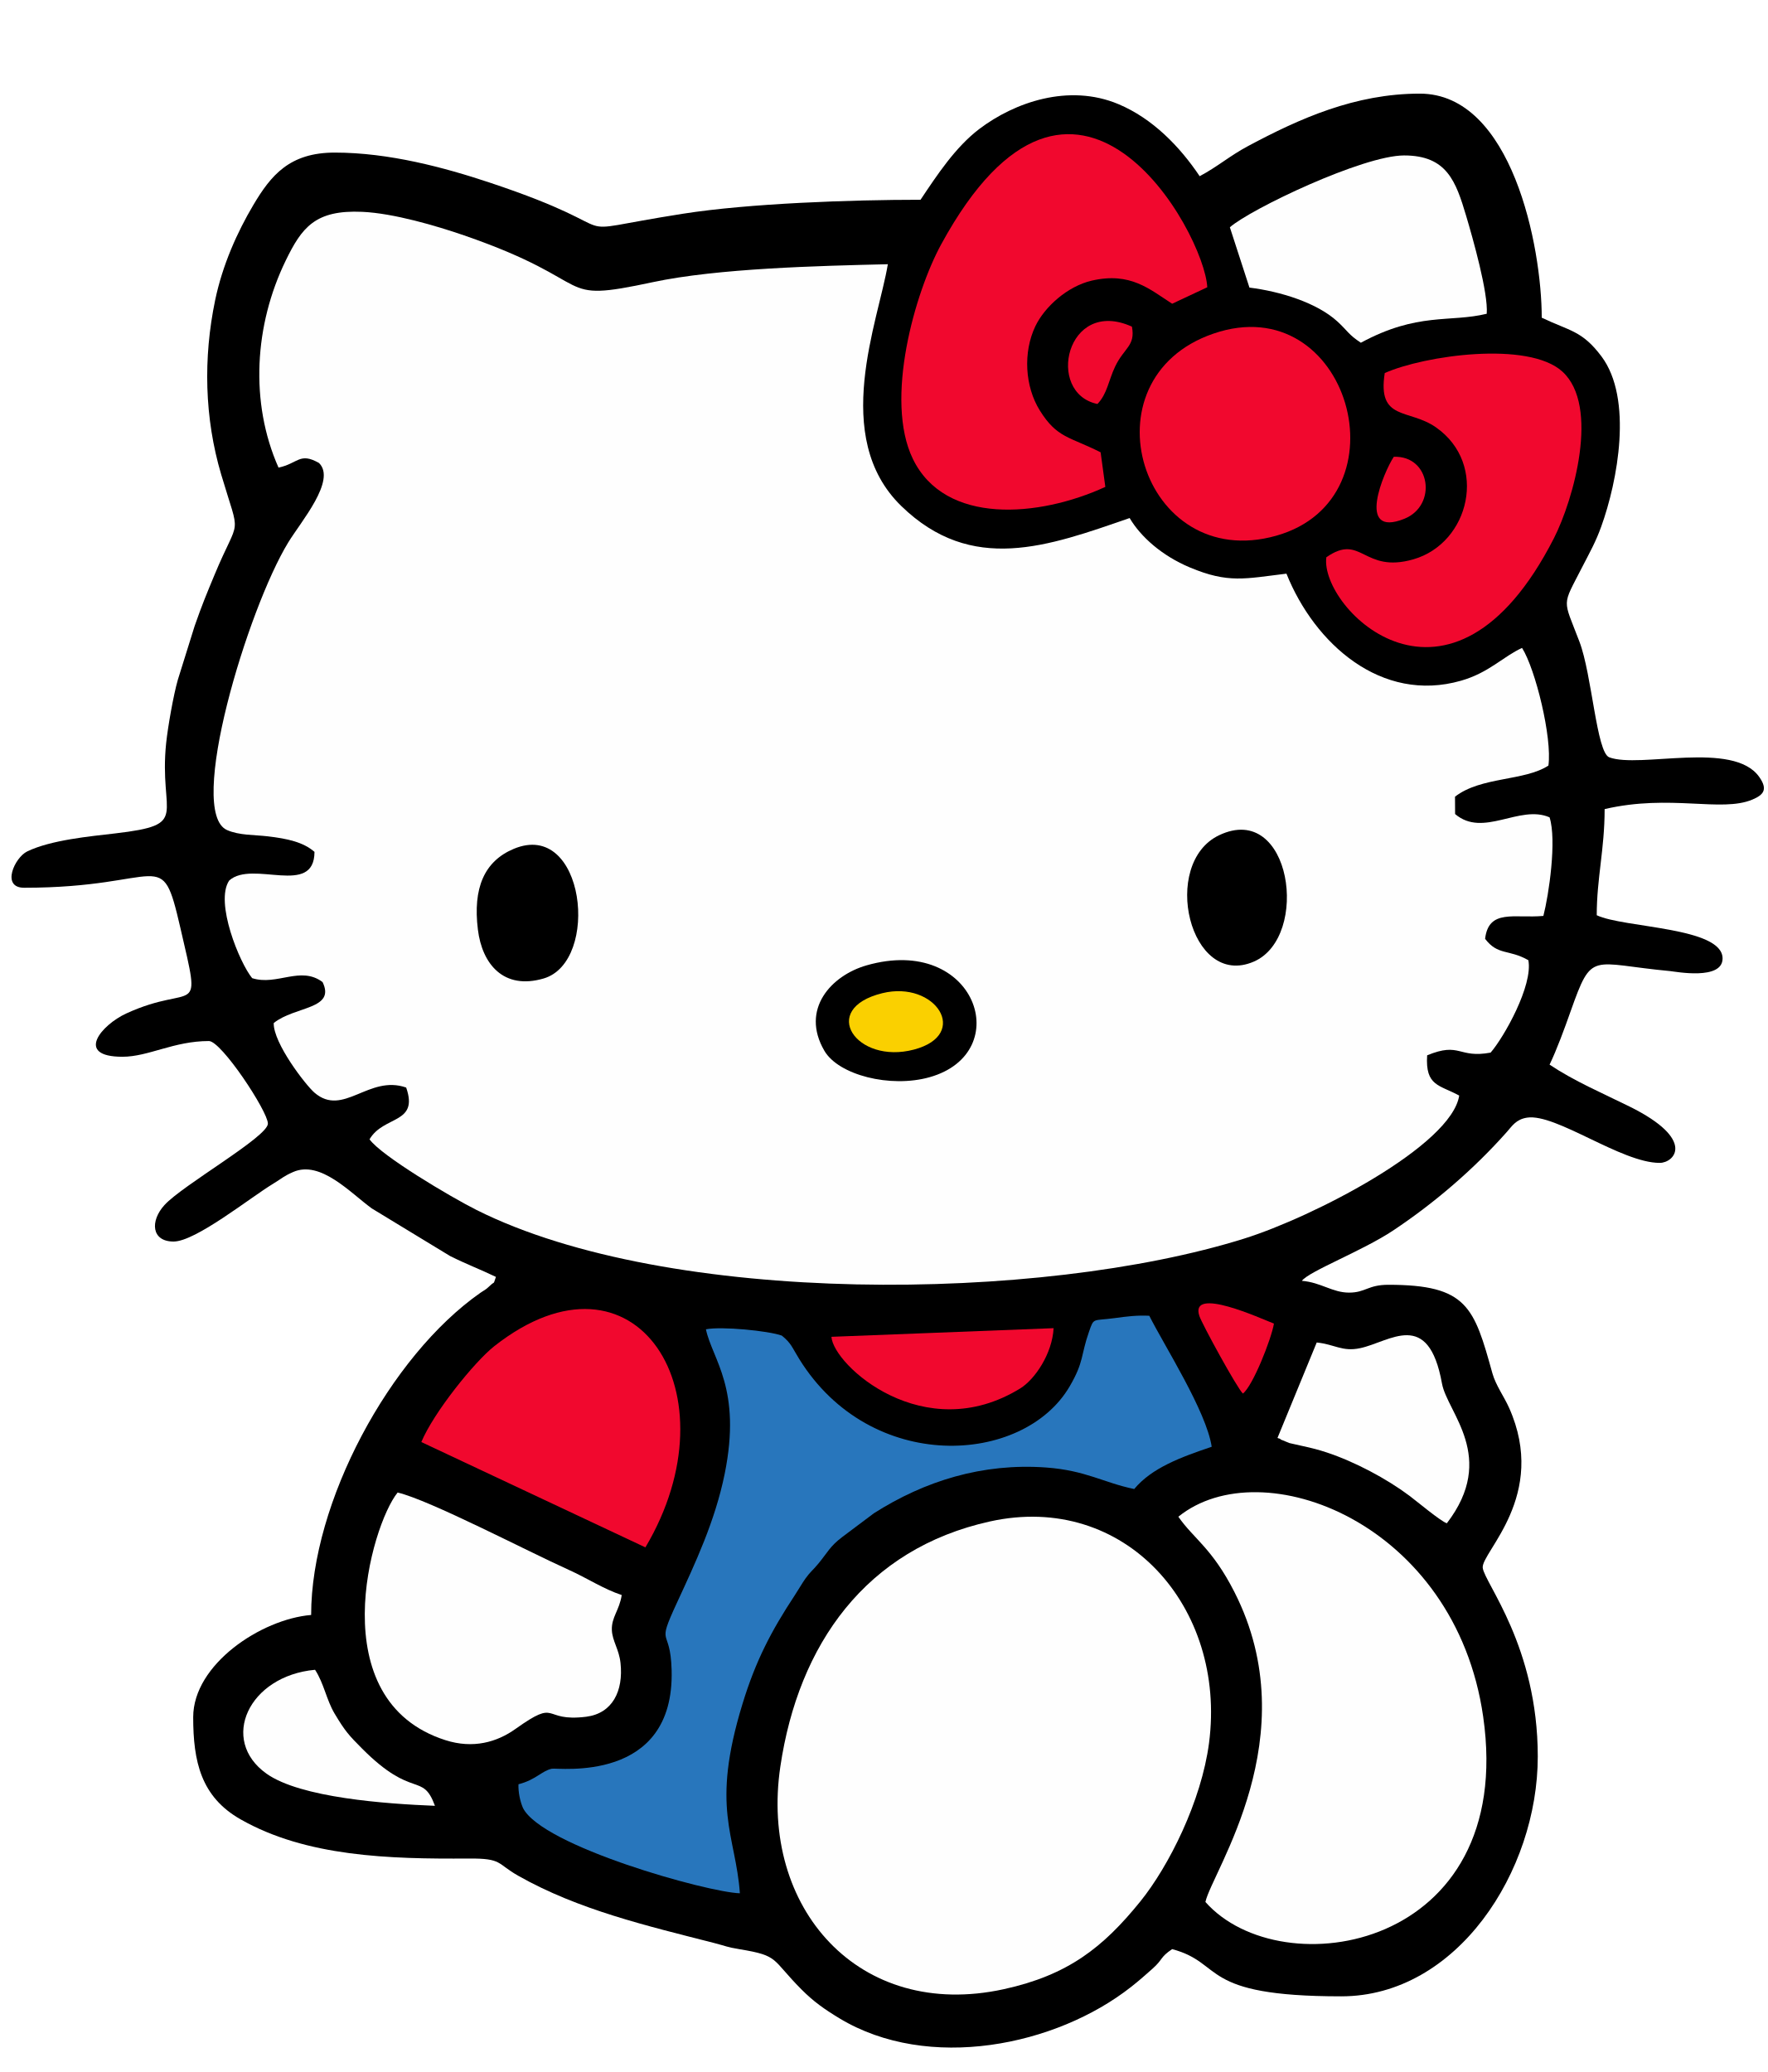
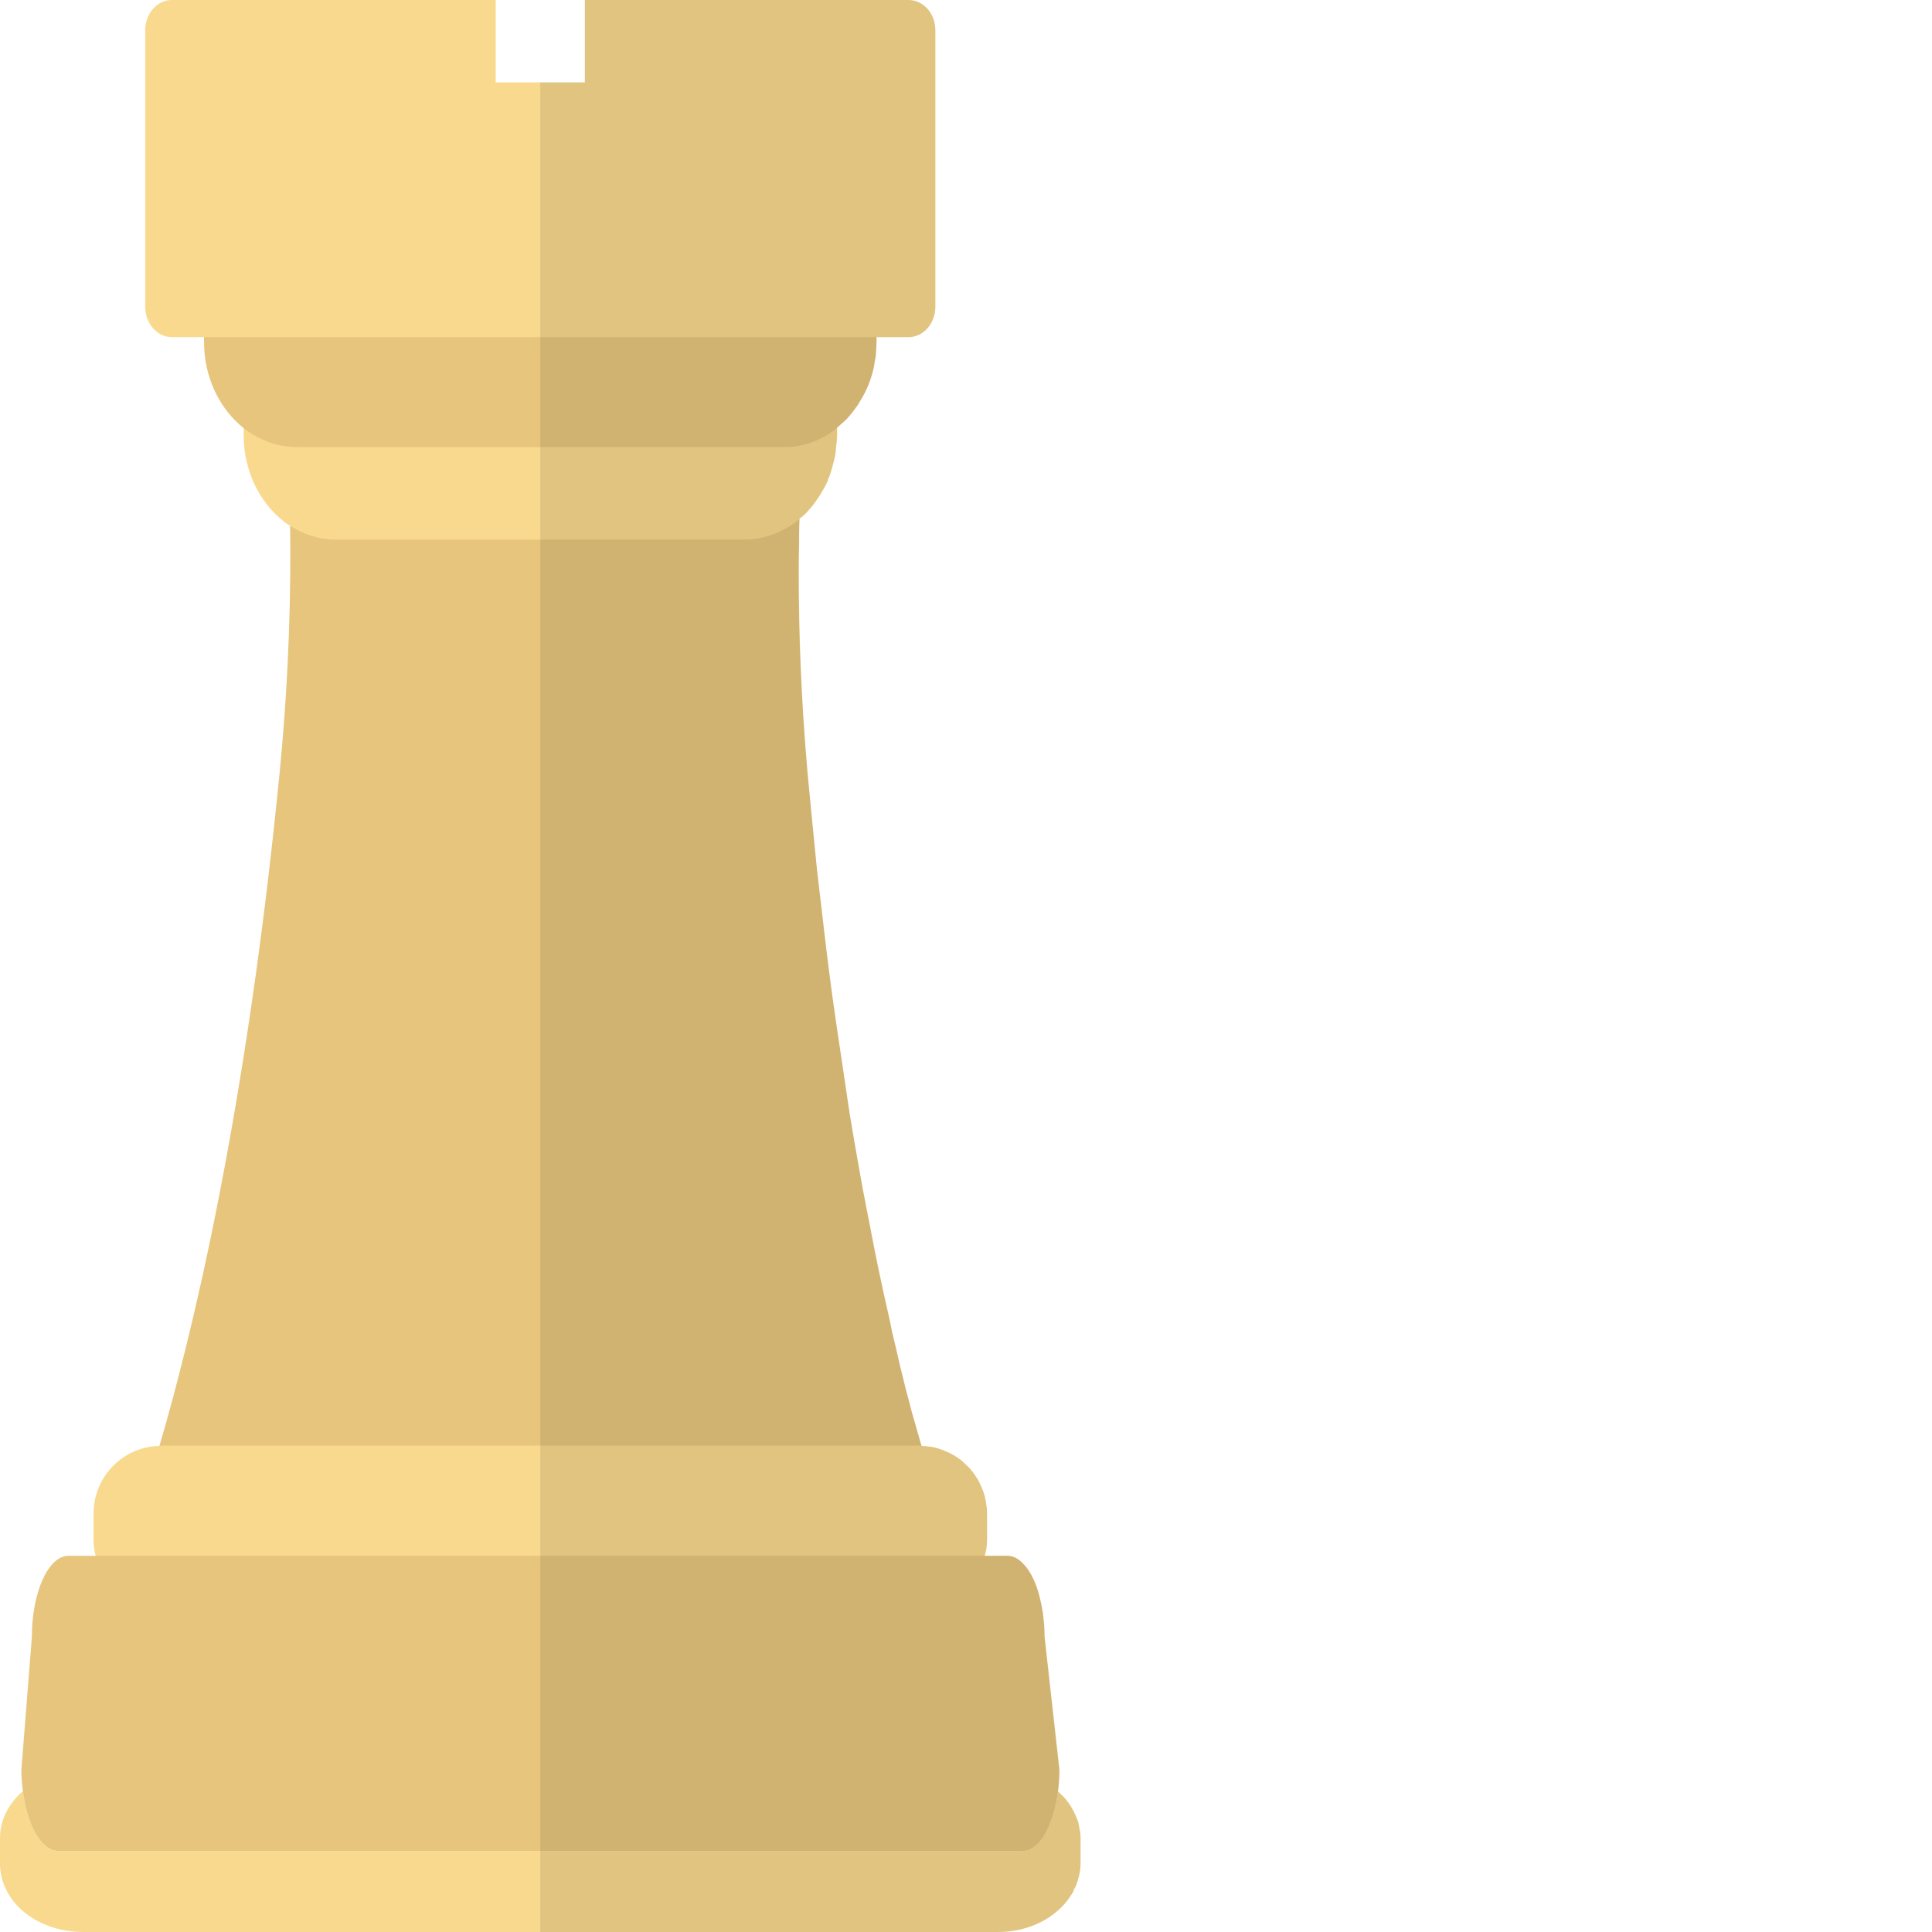
- <svg xmlns="http://www.w3.org/2000/svg" width="148pt" height="173.5pt" viewBox="0 0 148 173.5" version="1.1">
-   <g id="surface1">
-     <path style=" stroke:none;fill-rule:evenodd;fill:rgb(0%,0%,0%);fill-opacity:1;" d="M 77.074 16.727 C 71.301 16.727 62.734 17.023 57.176 17.898 C 45.969 19.656 53.941 19.598 40.988 15.285 C 37.203 14.027 32.566 12.777 28.027 12.777 C 24.234 12.777 22.68 14.691 21.215 17.16 C 19.875 19.418 18.629 22.176 18.012 25.145 C 17.008 29.977 17.117 35.004 18.52 39.734 C 20.16 45.27 20.086 43.02 17.961 48.137 C 17.273 49.793 16.922 50.633 16.301 52.406 L 14.891 56.918 C 14.516 58.223 14.059 60.855 13.914 62.199 C 13.27 68.34 16.023 69.039 9.652 69.785 C 7.527 70.035 4.266 70.332 2.273 71.297 C 1.23 71.805 0.066 74.336 2.02 74.336 C 13.816 74.336 13.469 70.633 15.105 77.707 C 16.926 85.566 16.355 82.211 10.574 84.863 C 8.492 85.816 6.23 88.488 10.25 88.488 C 12.438 88.488 14.543 87.172 17.492 87.172 C 18.539 87.172 22.43 93.066 22.43 94.086 C 22.43 95.191 15.301 99.223 13.77 100.906 C 12.555 102.242 12.672 103.961 14.531 103.961 C 16.379 103.961 20.93 100.297 22.863 99.125 C 23.629 98.66 23.723 98.5 24.539 98.141 C 26.836 97.125 29.348 99.895 31.129 101.188 L 37.68 105.172 C 39.07 105.867 40.207 106.289 41.523 106.922 C 41.25 107.68 41.504 107.191 40.98 107.699 C 40.656 108.016 40.543 108.031 40.223 108.254 C 32.637 113.559 26.051 125.809 26.051 135.23 C 21.871 135.578 16.176 139.367 16.176 143.789 C 16.176 147.504 16.828 150.457 20.137 152.34 C 25.641 155.477 32.578 155.672 39.234 155.625 C 42.074 155.605 41.566 156.035 43.387 157.066 C 48.438 159.926 54.168 161.258 59.809 162.703 C 60.859 162.973 60.816 163.035 61.926 163.219 C 65.289 163.773 64.547 164.02 67.109 166.59 C 68.117 167.602 69.016 168.238 70.289 169.008 C 77.723 173.496 88.402 171.336 94.715 166.367 C 95.375 165.848 95.93 165.355 96.492 164.855 C 97.402 164.047 97.105 163.906 98.141 163.211 C 102.574 164.395 100.285 167.164 112.297 167.164 C 121.996 167.164 128.754 156.688 128.754 147.082 C 128.754 137.863 124.289 132.551 124.145 131.281 C 124 129.996 129.641 125.246 126.352 117.883 C 125.934 116.945 125.238 116 124.957 115 C 123.418 109.457 122.859 107.582 116.246 107.582 C 114.527 107.582 114.34 108.238 112.953 108.238 C 111.559 108.238 110.617 107.387 109.004 107.25 C 109.59 106.453 114.09 104.738 116.641 103.039 C 120.121 100.719 123.391 97.91 126.164 94.785 C 126.602 94.293 126.934 93.727 127.859 93.586 C 130.277 93.219 135.742 97.375 138.961 97.375 C 140.176 97.375 142.062 95.441 136.438 92.656 C 134.16 91.531 131.816 90.535 129.742 89.148 C 130.352 87.883 130.988 86.141 131.512 84.66 C 133.324 79.551 133.168 80.695 139.844 81.316 C 140.285 81.359 144.227 82.109 144.227 80.258 C 144.227 77.617 135.934 77.711 133.691 76.637 C 133.691 73.543 134.352 71.109 134.352 67.75 C 139.855 66.469 144.117 68.051 146.723 66.953 C 147.691 66.547 148.02 66.086 147.297 65.059 C 145.133 61.984 137.289 64.371 134.738 63.414 C 133.672 63.012 133.297 56.496 132.242 53.73 C 130.84 50.039 130.754 50.855 132.488 47.457 C 133.121 46.223 133.598 45.398 134.066 44.098 C 135.434 40.316 136.75 33.391 134.082 29.836 C 132.453 27.668 131.43 27.727 129.086 26.602 C 129.086 20.664 126.59 7.84 118.879 7.84 C 113.457 7.84 108.812 9.926 104.504 12.227 C 102.957 13.051 101.961 13.949 100.445 14.754 C 98.785 12.273 96.5 9.918 93.641 8.719 C 89.48 6.973 84.938 8.57 82.004 10.793 C 79.984 12.324 78.453 14.668 77.074 16.727 Z M 77.074 16.727 " />
-     <path style=" stroke:none;fill-rule:evenodd;fill:rgb(99.609%,99.609%,99.609%);fill-opacity:1;" d="M 23.32 39.156 C 24.965 38.809 25.078 37.84 26.711 38.77 C 28.18 40.215 25.195 43.68 24.133 45.422 C 20.75 50.957 15.574 68.004 19.016 69.508 C 20.043 69.957 21.262 69.895 22.426 70.031 C 24.082 70.227 25.395 70.516 26.332 71.332 C 26.312 75.129 21.148 71.977 19.191 73.73 C 17.961 75.547 20.074 80.652 21.113 81.906 C 23.188 82.57 25.16 80.848 27.008 82.234 C 28.125 84.539 24.688 84.238 22.918 85.664 C 22.875 87.344 25.605 90.875 26.336 91.5 C 28.742 93.566 30.875 89.969 34.008 91.066 C 35.082 94.141 32.117 93.387 30.941 95.402 C 31.906 96.766 37.703 100.215 39.895 101.316 C 56.031 109.402 87.129 109.051 104.156 103.719 C 109.953 101.906 121.527 95.93 122.176 91.738 C 120.527 90.832 119.324 90.965 119.492 88.367 C 122.285 87.219 122.078 88.645 124.805 88.141 C 125.914 86.871 128.371 82.512 127.965 80.402 C 126.309 79.461 125.418 80.027 124.344 78.613 C 124.641 76.074 126.816 76.918 129.223 76.695 C 129.684 74.918 130.352 70.352 129.742 68.441 C 127.219 67.34 124.191 70.18 121.832 68.164 L 121.824 66.711 C 123.992 65.02 127.641 65.418 129.645 64.105 C 129.969 61.777 128.562 56.035 127.438 54.254 C 125.855 54.973 124.676 56.328 122.324 57 C 115.668 58.906 110.07 53.922 107.711 48.035 C 104.223 48.457 102.852 48.867 99.625 47.516 C 97.297 46.539 95.516 44.961 94.582 43.379 C 87.75 45.746 81.367 48.113 75.461 42.371 C 69.516 36.586 73.551 26.898 74.336 22.125 C 68.512 22.262 60.078 22.469 54.668 23.625 C 46.145 25.449 50.43 23.707 38.859 19.711 C 36.527 18.906 32.945 17.855 30.332 17.738 C 26.391 17.562 25.273 19.039 23.918 21.828 C 21.305 27.203 20.895 33.688 23.32 39.156 Z M 23.32 39.156 " />
-     <path style=" stroke:none;fill-rule:evenodd;fill:rgb(99.609%,99.609%,99.609%);fill-opacity:1;" d="M 82.891 127.398 C 72.504 129.695 66.855 137.676 65.336 147.926 C 63.582 159.75 71.902 169.219 84.043 166.566 C 89.426 165.391 92.363 163.066 95.473 159.223 C 97.871 156.258 100.594 150.812 101.23 145.945 C 102.715 134.566 94.184 124.906 82.891 127.398 Z M 82.891 127.398 " />
-     <path style=" stroke:none;fill-rule:evenodd;fill:rgb(15.697%,46.263%,73.631%);fill-opacity:1;" d="M 65.457 111.836 C 64.32 111.43 60.41 111.051 59.105 111.309 C 59.633 113.828 62.133 116.254 60.672 123.434 C 59.863 127.391 58.227 130.859 56.668 134.23 C 54.898 138.059 56.133 136.105 56.234 139.848 C 56.492 149.391 46.695 148 46.203 148.105 C 45.355 148.285 44.867 149.035 43.41 149.406 C 43.383 150.066 43.547 150.832 43.785 151.387 C 45.379 154.594 59.273 158.461 61.949 158.535 C 61.59 153.598 59.477 151.445 62.172 142.66 C 63.27 139.07 64.578 136.562 66.539 133.59 C 66.844 133.129 67.172 132.551 67.438 132.18 C 67.879 131.57 68 131.555 68.504 130.949 C 69.305 129.984 69.473 129.492 70.535 128.691 L 73.168 126.715 C 77.406 124.016 82.254 122.492 87.598 122.883 C 90.93 123.129 92.387 124.152 94.965 124.684 C 96.441 122.91 98.867 122.02 101.453 121.145 C 100.996 118.152 97.504 112.715 96.227 110.176 C 95.203 110.125 94.355 110.23 93.34 110.371 C 91.461 110.625 91.605 110.301 91.184 111.5 C 90.484 113.477 90.781 114.008 89.551 116.105 C 85.68 122.699 72.906 123.461 66.918 113.797 C 66.289 112.785 66.262 112.488 65.457 111.836 Z M 65.457 111.836 " />
-     <path style=" stroke:none;fill-rule:evenodd;fill:rgb(99.609%,99.609%,99.609%);fill-opacity:1;" d="M 98.66 127.004 C 99.949 128.859 101.484 129.629 103.355 133.309 C 109.504 145.402 101.473 156.727 100.926 159.262 C 107.289 166.461 126.98 163.27 124.184 143.754 C 121.852 127.477 105.625 121.359 98.66 127.004 Z M 98.66 127.004 " />
-     <path style=" stroke:none;fill-rule:evenodd;fill:rgb(94.531%,3.137%,18.042%);fill-opacity:1;" d="M 92.547 40.77 L 92.152 37.875 C 89.531 36.551 88.508 36.688 87.066 34.379 C 85.809 32.367 85.645 29.496 86.688 27.316 C 87.465 25.695 89.363 23.977 91.406 23.5 C 94.648 22.75 96.258 24.223 98.141 25.434 L 101.082 24.055 C 100.855 19.473 90.016 -0.094 78.809 20.449 C 76.609 24.477 74.031 33.473 76.43 38.422 C 79.125 43.988 86.988 43.324 92.547 40.77 Z M 92.547 40.77 " />
-     <path style=" stroke:none;fill-rule:evenodd;fill:rgb(99.609%,99.609%,99.609%);fill-opacity:1;" d="M 52.055 133.562 C 50.52 133.055 49.156 132.141 47.613 131.449 C 44.031 129.832 36.023 125.633 33.293 124.977 C 31.059 127.715 26.855 142.387 37.301 145.715 C 39.613 146.453 41.605 145.883 43.16 144.773 C 46.836 142.156 45.301 144.219 49.07 143.754 C 51.273 143.48 52.211 141.605 51.953 139.242 C 51.828 138.098 51.27 137.41 51.23 136.504 C 51.184 135.414 51.859 134.852 52.055 133.562 Z M 52.055 133.562 " />
-     <path style=" stroke:none;fill-rule:evenodd;fill:rgb(94.531%,3.137%,18.042%);fill-opacity:1;" d="M 115.941 31.238 C 115.309 35.277 117.961 34.195 120.23 35.785 C 124.629 38.859 123.055 45.48 118.336 46.836 C 114.117 48.047 114.004 44.598 111.051 46.664 C 110.48 50.938 121.441 62.02 130.102 45.078 C 131.75 41.848 133.965 33.992 130.816 31.117 C 127.969 28.516 119.242 29.766 115.941 31.238 Z M 115.941 31.238 " />
-     <path style=" stroke:none;fill-rule:evenodd;fill:rgb(94.531%,3.137%,18.042%);fill-opacity:1;" d="M 35.277 120.75 L 54.039 129.57 C 61.688 116.691 53.199 103.438 41.395 112.715 C 39.727 114.027 36.305 118.281 35.277 120.75 Z M 35.277 120.75 " />
-     <path style=" stroke:none;fill-rule:evenodd;fill:rgb(94.531%,3.137%,18.042%);fill-opacity:1;" d="M 101.602 27.934 C 90.543 31.727 95.59 48.039 106.855 44.859 C 117.918 41.734 112.941 24.043 101.602 27.934 Z M 101.602 27.934 " />
-     <path style=" stroke:none;fill-rule:evenodd;fill:rgb(99.609%,99.609%,99.609%);fill-opacity:1;" d="M 102.973 19.031 L 104.613 24.082 C 107.188 24.402 110.254 25.34 111.98 26.922 C 112.848 27.719 112.891 28.008 113.941 28.699 C 118.719 26.117 121.395 27.027 124.48 26.273 C 124.621 24.547 123.305 19.918 122.766 18.105 C 121.898 15.191 121.152 13.016 117.562 13.016 C 114.109 13.016 104.711 17.504 102.973 19.031 Z M 102.973 19.031 " />
-     <path style=" stroke:none;fill-rule:evenodd;fill:rgb(99.609%,99.609%,99.609%);fill-opacity:1;" d="M 110.246 112.414 L 106.961 120.406 C 107.066 120.469 107.188 120.438 107.23 120.539 L 107.961 120.836 C 108.016 120.852 108.91 121.051 109.035 121.078 C 109.844 121.254 110.383 121.391 111.082 121.621 C 113.441 122.402 116.098 123.82 118.004 125.246 C 118.562 125.66 120.633 127.395 121.141 127.551 C 125.387 122.02 121.172 118.285 120.734 115.852 C 119.594 109.531 116.375 112.367 113.875 112.891 C 112.379 113.207 111.746 112.566 110.246 112.414 Z M 110.246 112.414 " />
-     <path style=" stroke:none;fill-rule:evenodd;fill:rgb(0%,0%,0%);fill-opacity:1;" d="M 72.551 80.836 C 69.613 81.68 66.992 84.5 69.023 87.988 C 70.207 90.02 74.547 91.129 77.836 90.199 C 85.078 88.152 81.715 78.207 72.551 80.836 Z M 72.551 80.836 " />
-     <path style=" stroke:none;fill-rule:evenodd;fill:rgb(94.531%,3.137%,18.042%);fill-opacity:1;" d="M 69.613 111.938 C 69.777 114.324 77.375 121.211 85.426 116.258 C 86.641 115.508 88.105 113.359 88.215 111.215 Z M 69.613 111.938 " />
-     <path style=" stroke:none;fill-rule:evenodd;fill:rgb(99.609%,99.609%,99.609%);fill-opacity:1;" d="M 36.418 151.211 C 35.363 148.348 34.598 150.711 30.328 146.43 C 29.219 145.316 28.902 144.977 28.008 143.477 C 27.328 142.328 27.125 140.965 26.379 139.82 C 20.816 140.328 18.344 145.699 22.316 148.52 C 25.168 150.543 32.328 151.047 36.418 151.211 Z M 36.418 151.211 " />
-     <path style=" stroke:none;fill-rule:evenodd;fill:rgb(0%,0%,0%);fill-opacity:1;" d="M 43.008 71.082 C 40.539 72.121 39.586 74.371 40.012 77.832 C 40.363 80.73 42.168 82.914 45.516 81.934 C 50.285 80.539 48.977 68.574 43.008 71.082 Z M 43.008 71.082 " />
-     <path style=" stroke:none;fill-rule:evenodd;fill:rgb(0%,0%,0%);fill-opacity:1;" d="M 102.074 69.938 C 97.121 72.293 99.598 82.855 104.98 80.52 C 109.734 78.457 108.113 67.066 102.074 69.938 Z M 102.074 69.938 " />
-     <path style=" stroke:none;fill-rule:evenodd;fill:rgb(98.047%,81.639%,0%);fill-opacity:1;" d="M 73.875 83.164 C 68.504 84.488 71.707 89.164 76.523 87.887 C 81.289 86.625 78.316 82.07 73.875 83.164 Z M 73.875 83.164 " />
-     <path style=" stroke:none;fill-rule:evenodd;fill:rgb(94.531%,3.137%,18.042%);fill-opacity:1;" d="M 104.066 116.691 C 104.898 116.047 106.445 112.137 106.664 110.832 C 105.621 110.434 99.582 107.652 100.418 110.188 C 100.645 110.879 103.605 116.285 104.066 116.691 Z M 104.066 116.691 " />
-     <path style=" stroke:none;fill-rule:evenodd;fill:rgb(94.531%,3.137%,18.042%);fill-opacity:1;" d="M 91.887 33.828 C 92.707 32.973 92.801 31.898 93.359 30.711 C 94.109 29.117 95.086 28.973 94.773 27.352 C 89.277 24.859 87.504 32.922 91.887 33.828 Z M 91.887 33.828 " />
-     <path style=" stroke:none;fill-rule:evenodd;fill:rgb(94.531%,3.137%,18.042%);fill-opacity:1;" d="M 116.699 38.25 C 115.891 39.461 113.469 45.09 117.582 43.441 C 120.359 42.324 119.781 38.133 116.699 38.25 Z M 116.699 38.25 " />
+ <svg xmlns="http://www.w3.org/2000/svg" height="800px" width="800px" version="1.1" id="_x34_" viewBox="0 0 512 512" xml:space="preserve">
+   <g>
+     <path style="fill:#E7C57D;" d="M251.159,405.005l-87.631-0.328l-20.349-0.082l-20.267-0.082l-87.631-0.246   c0,0,0.657-1.969,2.051-5.744c1.231-3.528,2.872-8.615,4.923-15.344c8.451-28.8,22.974-87.631,31.918-179.118   c2.462-25.6,2.954-47.672,2.708-64.738c-0.082-8.205-0.41-15.262-0.82-21.005c-0.246-5.415-0.657-9.682-0.903-12.718   c-0.328-3.528-0.656-5.333-0.656-5.333L105.6,89.354l18.626-6.482l18.954,0.082l21.743,0.082l17.641,6.318l31.836,11.405   c0,0-0.082,0.82-0.246,2.461v0.082c0,0,0,0,0,0.082c-0.328,2.708-0.902,7.631-1.313,14.523c-0.082,1.149-0.164,2.38-0.246,3.692   c-0.164,1.313-0.246,2.79-0.328,4.267c0,1.805-0.082,3.692-0.164,5.662c-0.082,1.887-0.164,3.856-0.246,5.907v0.41   c-0.082,2.215-0.082,4.431-0.082,6.81c-0.082,2.461-0.082,4.841-0.082,7.385c0,15.015,0.574,32.656,2.298,52.595   c0.328,3.528,0.656,6.974,0.985,10.339c0.328,3.364,0.656,6.728,0.985,10.01c0.328,3.364,0.656,6.728,1.067,10.01   c0.738,5.907,1.395,11.733,2.051,17.395c0.492,3.692,0.903,7.303,1.395,10.831c0.984,7.138,2.051,14.03,3.036,20.595   c0.574,3.774,1.067,7.549,1.641,11.241c0.82,5.087,1.723,10.092,2.544,14.769c0.328,1.887,0.657,3.692,0.985,5.497   c0.328,1.559,0.657,3.118,0.902,4.595c0.575,2.708,1.067,5.416,1.559,7.959c0.574,2.872,1.067,5.497,1.641,8.205   c0.985,4.759,1.969,9.272,2.954,13.456c0.082,0.574,0.246,1.149,0.329,1.723c0.082,0.574,0.246,1.149,0.328,1.641   c0.82,3.2,1.477,6.154,2.133,9.108c0.574,2.215,1.067,4.349,1.559,6.318c0.574,2.051,1.067,3.938,1.559,5.907   c0.902,3.2,1.723,6.072,2.544,8.862c0,0.082,0.082,0.082,0.082,0.082c0.246,0.985,0.492,1.887,0.738,2.789   c1.067,3.857,2.133,7.057,2.954,9.682c0.246,1.066,0.657,1.969,0.821,2.789C250.256,402.871,251.159,405.005,251.159,405.005z" />
+     <path style="fill:#F9D98D;" d="M261.579,401.149v6.81c0,0.82-0.082,1.641-0.164,2.379c-0.082,0.656-0.246,1.313-0.41,1.969   c0,0.082-0.082,0.164-0.082,0.246c-0.164,0.738-0.41,1.477-0.738,2.133c0,0.082-0.082,0.164-0.082,0.246   c-0.164,0.574-0.492,1.149-0.821,1.723c-3.036,5.579-8.943,9.353-15.754,9.353H42.831c-6.81,0-12.8-3.774-15.836-9.353   c-0.738-1.395-1.313-2.79-1.641-4.349c-0.411-1.395-0.574-2.872-0.574-4.348v-6.81c0-8.041,5.251-14.851,12.471-17.149   c1.641-0.492,3.282-0.82,5.006-0.82c0.164-0.082,0.41-0.082,0.574-0.082h201.354v0.082h0.082c1.559,0.082,3.036,0.246,4.513,0.738   h0.082c0.902,0.328,1.723,0.657,2.626,1.067c1.723,0.821,3.282,1.887,4.595,3.282c0.492,0.41,0.985,0.902,1.313,1.395   c0,0,0.082,0.082,0.164,0.164c0.246,0.328,0.492,0.574,0.738,0.984c0.985,1.395,1.723,2.954,2.298,4.513   c0.246,0.739,0.492,1.477,0.574,2.215c0.082,0.328,0.164,0.657,0.164,0.985C261.497,399.343,261.579,400.246,261.579,401.149z" />
+     <path style="fill:#F9D98D;" d="M221.866,81.477v33.805c0,1.067-0.164,2.298-0.328,3.282c0,0.41,0,0.82-0.082,1.23   c0,0.493-0.082,0.821-0.164,1.231c-0.082,0.41-0.246,0.82-0.328,1.231c-0.082,0.41-0.246,0.82-0.328,1.23   c-0.164,0.821-0.492,1.805-0.739,2.544c0,0.164-0.164,0.328-0.246,0.492c-0.082,0.164-0.164,0.411-0.246,0.574v0.328   c-0.985,2.133-2.216,4.103-3.528,5.908c-0.574,0.739-1.067,1.395-1.723,2.051c0,0,0,0,0,0.082h-0.082   c-0.657,0.82-1.395,1.477-2.215,2.051v0.082c-4.103,3.364-9.19,5.415-14.605,5.415H89.19c-4.431,0-8.697-1.313-12.308-3.692   c-0.657-0.328-1.149-0.738-1.723-1.148c-6.482-5.169-10.584-13.456-10.584-22.893V81.477c0-15.261,11.077-27.733,24.615-27.733   h108.061C210.708,53.743,221.866,66.215,221.866,81.477z" />
+     <path style="fill:#E7C57D;" d="M232.287,57.026v33.641c0,1.067-0.082,1.969-0.164,2.872c0,0.656-0.082,1.313-0.246,1.969   c-0.082,0.657-0.246,1.313-0.328,1.969c-0.492,2.216-1.23,4.267-2.133,6.154c-0.492,0.985-0.985,1.887-1.559,2.79   c-0.246,0.492-0.574,0.985-0.821,1.313c-0.328,0.492-0.656,0.82-0.985,1.313c-0.574,0.739-1.231,1.559-1.887,2.216   c-0.082,0-0.164,0.082-0.164,0.164c-0.738,0.657-1.395,1.23-2.133,1.887l-0.082,0.082c-2.625,2.215-5.661,3.692-8.943,4.513   c-1.641,0.41-3.364,0.574-5.169,0.574H78.687c-0.903,0-1.723-0.082-2.626-0.164c-4.267-0.492-8.123-2.297-11.487-4.841   c0-0.082-0.082-0.082-0.082-0.082c-6.318-5.087-10.42-13.374-10.42-22.728V57.026c0-15.261,11.077-27.816,24.615-27.816h128.984   C221.21,29.21,232.287,41.764,232.287,57.026z" />
+     <path style="fill:#F9D98D;" d="M247.877,8.041v73.272c0,4.431-3.2,8.041-7.138,8.041h-195.2c-3.856,0-7.056-3.61-7.056-8.041V8.041   c0-4.513,3.2-8.041,7.056-8.041h85.826v21.826h23.631V0h85.744C244.677,0,247.877,3.528,247.877,8.041z" />
+     <path style="fill:#F9D98D;" d="M286.359,487.138v6.81c0,1.641-0.329,3.118-0.821,4.595c-0.164,0.738-0.492,1.477-0.902,2.133   c0,0.082-0.082,0.164-0.082,0.246c-0.164,0.574-0.574,1.149-0.985,1.723c-3.692,5.579-10.831,9.354-19.036,9.354H21.825   c-1.969,0-3.938-0.246-5.743-0.657c-5.826-1.313-10.667-4.513-13.374-8.697c-1.477-2.215-2.38-4.677-2.626-7.303   C0,494.851,0,494.441,0,493.949v-6.81c0-4.923,2.379-9.272,6.072-12.472c0.082,0.329,0.082,0.739,0.164,1.149   c1.23,8.452,4.923,14.688,9.19,14.688h255.671c1.149,0,2.133-0.411,3.118-1.231c0.492-0.328,0.985-0.82,1.477-1.395   c0.903-1.067,1.723-2.544,2.38-4.185c1.067-2.461,1.887-5.579,2.297-8.944c0.328,0.328,0.656,0.574,0.902,0.903   c0,0,0.164,0.082,0.246,0.164c0.246,0.328,0.574,0.574,0.902,0.985c1.149,1.395,2.051,2.954,2.708,4.513   c0.328,0.738,0.657,1.477,0.739,2.215c0.082,0.328,0.164,0.656,0.164,0.984C286.277,485.333,286.359,486.236,286.359,487.138z" />
+     <path style="fill:#E7C57D;" d="M280.779,469.087c0,1.97-0.164,3.857-0.41,5.661c-0.41,3.364-1.23,6.482-2.297,8.944   c-0.657,1.641-1.477,3.118-2.38,4.185c-0.492,0.574-0.985,1.067-1.477,1.395c-0.984,0.82-1.969,1.231-3.118,1.231H15.426   c-4.267,0-7.959-6.236-9.19-14.688c-0.082-0.41-0.082-0.82-0.164-1.149c-0.246-1.805-0.41-3.61-0.41-5.579l2.789-35.364   c0-11.733,4.349-21.415,9.682-21.415h248.861c1.313,0,2.626,0.574,3.775,1.723c1.805,1.559,3.282,4.266,4.348,7.713   c0.656,2.297,1.231,4.923,1.477,7.631c0.164,1.395,0.246,2.872,0.246,4.349L280.779,469.087z" />
+     <path style="opacity:0.1;fill:#040000;" d="M286.359,487.138v6.81c0,1.641-0.329,3.118-0.821,4.595   c-0.164,0.738-0.492,1.477-0.902,2.133c0,0.082-0.082,0.164-0.082,0.246c-0.164,0.574-0.574,1.149-0.985,1.723   c-3.692,5.579-10.831,9.354-19.036,9.354H143.179V21.826h11.815V0h85.744c3.938,0,7.138,3.528,7.138,8.041v73.272   c0,4.431-3.2,8.041-7.138,8.041h-8.451v1.313c0,1.067-0.082,1.969-0.164,2.872c0,0.656-0.082,1.313-0.246,1.969   c-0.082,0.657-0.246,1.313-0.328,1.969c-0.492,2.216-1.23,4.267-2.133,6.154c-0.492,0.985-0.985,1.887-1.559,2.79   c-0.246,0.492-0.574,0.985-0.821,1.313c-0.328,0.492-0.656,0.82-0.985,1.313c-0.574,0.739-1.231,1.559-1.887,2.216   c-0.082,0-0.164,0.082-0.164,0.164c-0.738,0.657-1.395,1.23-2.133,1.887l-0.082,0.082v1.887c0,1.067-0.082,2.298-0.246,3.282   c0,0.41,0,0.82-0.082,1.23c-0.082,0.493-0.164,0.821-0.246,1.231c-0.082,0.41-0.164,0.82-0.246,1.231   c-0.082,0.41-0.246,0.82-0.328,1.23c-0.246,0.821-0.492,1.805-0.821,2.544c0,0.164-0.082,0.328-0.164,0.492   c-0.082,0.164-0.164,0.411-0.246,0.574c-0.082,0.082-0.082,0.164-0.082,0.328c-0.985,2.133-2.215,4.103-3.528,5.908   c-0.492,0.739-1.067,1.395-1.723,2.051c0,0,0,0,0,0.082c-0.657,0.738-1.477,1.313-2.215,1.969v0.41   c-0.082,2.133-0.164,4.431-0.164,6.81c-0.082,2.461-0.082,4.841-0.082,7.385c0,15.015,0.574,32.656,2.38,52.595   c0.328,3.528,0.656,6.974,0.985,10.339c0.328,3.364,0.656,6.728,0.985,10.01c0.328,3.364,0.656,6.728,1.067,10.01   c0.656,5.907,1.313,11.733,2.051,17.395c0.492,3.692,0.903,7.303,1.395,10.831c0.984,7.138,1.969,14.03,2.954,20.595   c0.574,3.774,1.149,7.549,1.723,11.241c0.82,5.087,1.723,10.092,2.544,14.769c0.328,1.887,0.657,3.692,0.985,5.497   c0.246,1.559,0.574,3.118,0.82,4.595c0.574,2.708,1.067,5.416,1.559,7.959c0.574,2.872,1.067,5.497,1.641,8.205   c0.985,4.759,1.969,9.272,2.954,13.456c0.164,0.574,0.246,1.149,0.411,1.723c0.082,0.574,0.246,1.149,0.328,1.641   c0.739,3.2,1.395,6.154,2.133,9.108c0.574,2.215,1.067,4.349,1.559,6.318c0.574,2.051,1.067,3.938,1.559,5.907   c0.902,3.2,1.723,6.072,2.544,8.862v0.082h0.082c1.559,0.082,3.036,0.246,4.513,0.738h0.082c0.902,0.328,1.723,0.657,2.626,1.067   c1.723,0.821,3.282,1.887,4.595,3.282c0.492,0.41,0.985,0.902,1.313,1.395c0,0,0.082,0.082,0.164,0.164   c0.246,0.328,0.492,0.574,0.738,0.984c0.985,1.395,1.723,2.954,2.298,4.513c0.246,0.739,0.492,1.477,0.574,2.215   c0.082,0.328,0.164,0.657,0.164,0.985c0.164,0.82,0.246,1.723,0.246,2.626v6.81c0,0.82-0.082,1.641-0.164,2.379   c-0.164,0.656-0.328,1.313-0.492,1.969h6.072c1.313,0,2.626,0.574,3.775,1.723c1.723,1.641,3.282,4.348,4.348,7.713   c0.656,2.297,1.231,4.923,1.477,7.631c0.082,1.395,0.164,2.872,0.164,4.349l3.939,35.364c0,1.97-0.082,3.857-0.328,5.661   c0.328,0.328,0.656,0.574,0.902,0.903c0,0,0.164,0.082,0.246,0.164c0.246,0.328,0.574,0.574,0.902,0.985   c1.149,1.395,2.051,2.954,2.708,4.513c0.328,0.738,0.657,1.477,0.739,2.215c0.082,0.328,0.164,0.656,0.164,0.984   C286.277,485.333,286.359,486.236,286.359,487.138z" />
  </g>
</svg>
